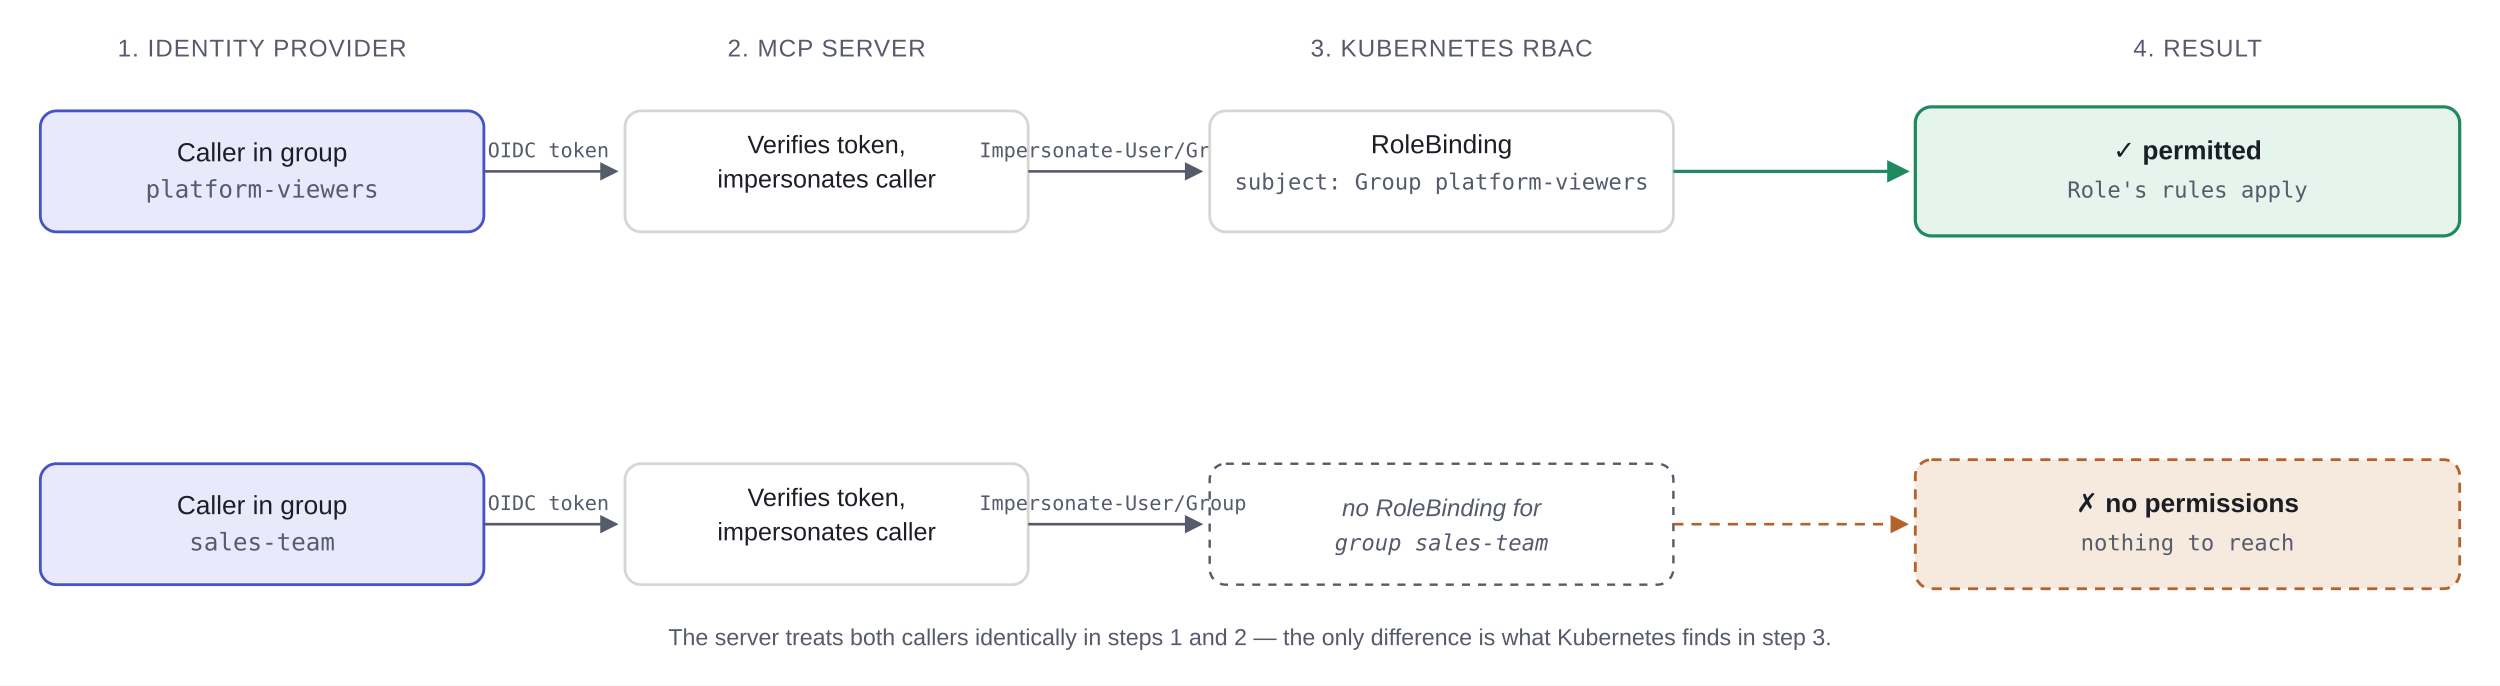
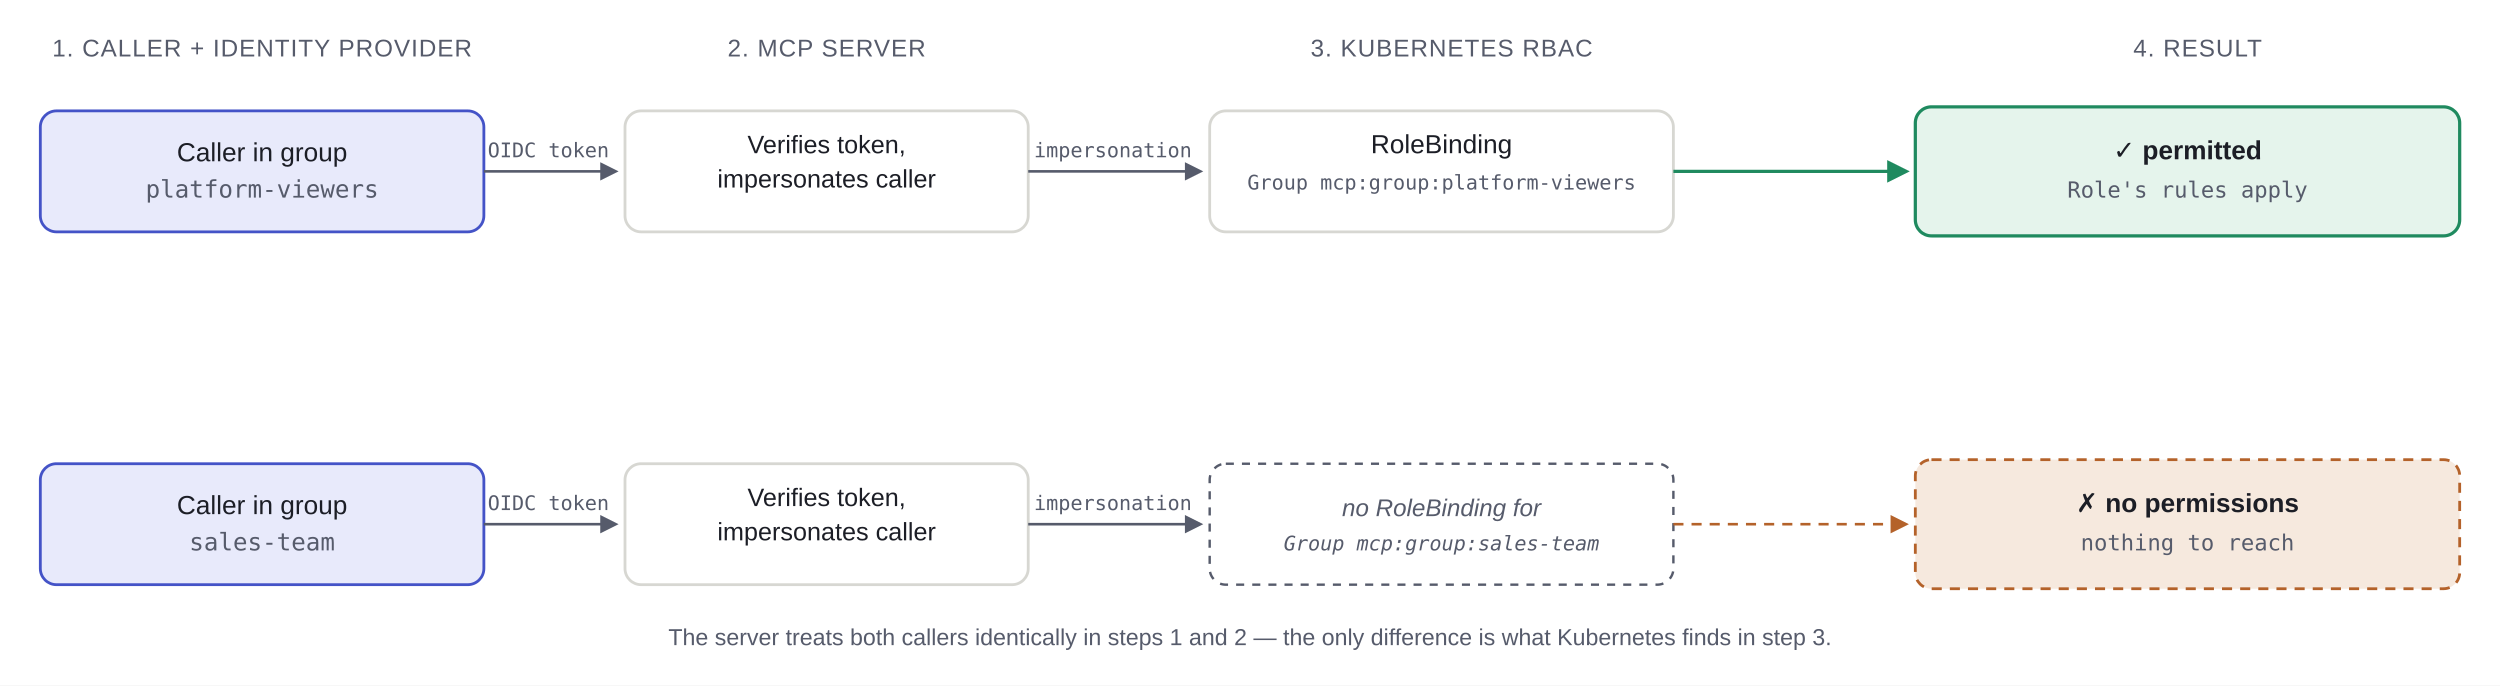
<svg xmlns="http://www.w3.org/2000/svg" viewBox="0 0 1240 340" role="img" aria-label="A caller authenticates to their identity provider. The MCP server verifies the caller's token, then impersonates that caller when calling the Kubernetes API. A caller whose group matches a RoleBinding reaches a Role and gets its permissions. A caller with no matching RBAC binding for either their username or their group reaches nothing and gets no permissions, even though the server treated both callers identically.">
  <rect width="1240" height="340" fill="#ffffff" />
  <defs>
    <marker id="arrow" viewBox="0 0 10 10" refX="8" refY="5" markerWidth="7" markerHeight="7" orient="auto-start-reverse">
      <path d="M0,0 L10,5 L0,10 z" fill="#565b6b" />
    </marker>
    <marker id="arrowGranted" viewBox="0 0 10 10" refX="8" refY="5" markerWidth="7" markerHeight="7" orient="auto-start-reverse">
      <path d="M0,0 L10,5 L0,10 z" fill="#1f8a5f" />
    </marker>
    <marker id="arrowDenied" viewBox="0 0 10 10" refX="8" refY="5" markerWidth="7" markerHeight="7" orient="auto-start-reverse">
      <path d="M0,0 L10,5 L0,10 z" fill="#b4622a" />
    </marker>
  </defs>
-   <text x="130" y="28" text-anchor="middle" font-family="IBM Plex Sans, Arial, sans-serif" font-size="12" letter-spacing="0.5" fill="#565b6b">1. IDENTITY PROVIDER</text>
+   <text x="130" y="28" text-anchor="middle" font-family="IBM Plex Sans, Arial, sans-serif" font-size="12" letter-spacing="0.5" fill="#565b6b">1. CALLER + IDENTITY PROVIDER</text>
  <text x="410" y="28" text-anchor="middle" font-family="IBM Plex Sans, Arial, sans-serif" font-size="12" letter-spacing="0.5" fill="#565b6b">2. MCP SERVER</text>
  <text x="720" y="28" text-anchor="middle" font-family="IBM Plex Sans, Arial, sans-serif" font-size="12" letter-spacing="0.5" fill="#565b6b">3. KUBERNETES RBAC</text>
  <text x="1090" y="28" text-anchor="middle" font-family="IBM Plex Sans, Arial, sans-serif" font-size="12" letter-spacing="0.5" fill="#565b6b">4. RESULT</text>
  <rect x="20" y="55" width="220" height="60" rx="8" fill="#e8eafb" stroke="#4453c7" stroke-width="1.4" />
  <text x="130" y="80" text-anchor="middle" font-family="IBM Plex Sans, Arial, sans-serif" font-size="13" fill="#1c1e26">Caller in group</text>
  <text x="130" y="98" text-anchor="middle" font-family="IBM Plex Mono, monospace" font-size="12" fill="#565b6b">platform-viewers</text>
  <line x1="240" y1="85" x2="305" y2="85" stroke="#565b6b" stroke-width="1.3" marker-end="url(#arrow)" />
  <text x="272" y="78" text-anchor="middle" font-family="IBM Plex Mono, monospace" font-size="10" fill="#565b6b">OIDC token</text>
  <rect x="310" y="55" width="200" height="60" rx="8" fill="#ffffff" stroke="#d7d7d2" stroke-width="1.4" />
  <text x="410" y="76" text-anchor="middle" font-family="IBM Plex Sans, Arial, sans-serif" font-size="12.5" fill="#1c1e26">Verifies token,</text>
  <text x="410" y="93" text-anchor="middle" font-family="IBM Plex Sans, Arial, sans-serif" font-size="12.5" fill="#1c1e26">impersonates caller</text>
  <line x1="510" y1="85" x2="595" y2="85" stroke="#565b6b" stroke-width="1.3" marker-end="url(#arrow)" />
-   <text x="552" y="78" text-anchor="middle" font-family="IBM Plex Mono, monospace" font-size="10" fill="#565b6b">Impersonate-User/Group</text>
+   <text x="552" y="78" text-anchor="middle" font-family="IBM Plex Mono, monospace" font-size="10" fill="#565b6b">impersonation</text>
  <rect x="600" y="55" width="230" height="60" rx="8" fill="#ffffff" stroke="#d7d7d2" stroke-width="1.4" />
  <text x="715" y="76" text-anchor="middle" font-family="IBM Plex Sans, Arial, sans-serif" font-size="13" fill="#1c1e26">RoleBinding</text>
-   <text x="715" y="94" text-anchor="middle" font-family="IBM Plex Mono, monospace" font-size="11" fill="#565b6b">subject: Group platform-viewers</text>
+   <text x="715" y="94" text-anchor="middle" font-family="IBM Plex Mono, monospace" font-size="10" fill="#565b6b">Group mcp:group:platform-viewers</text>
  <line x1="830" y1="85" x2="945" y2="85" stroke="#1f8a5f" stroke-width="1.6" marker-end="url(#arrowGranted)" />
  <rect x="950" y="53" width="270" height="64" rx="8" fill="#e5f4ec" stroke="#1f8a5f" stroke-width="1.6" />
  <text x="1085" y="79" text-anchor="middle" font-family="IBM Plex Sans, Arial, sans-serif" font-size="13" font-weight="600" fill="#1c1e26">✓ permitted</text>
  <text x="1085" y="98" text-anchor="middle" font-family="IBM Plex Mono, monospace" font-size="11" fill="#565b6b">Role's rules apply</text>
  <rect x="20" y="230" width="220" height="60" rx="8" fill="#e8eafb" stroke="#4453c7" stroke-width="1.4" />
  <text x="130" y="255" text-anchor="middle" font-family="IBM Plex Sans, Arial, sans-serif" font-size="13" fill="#1c1e26">Caller in group</text>
  <text x="130" y="273" text-anchor="middle" font-family="IBM Plex Mono, monospace" font-size="12" fill="#565b6b">sales-team</text>
  <line x1="240" y1="260" x2="305" y2="260" stroke="#565b6b" stroke-width="1.3" marker-end="url(#arrow)" />
  <text x="272" y="253" text-anchor="middle" font-family="IBM Plex Mono, monospace" font-size="10" fill="#565b6b">OIDC token</text>
  <rect x="310" y="230" width="200" height="60" rx="8" fill="#ffffff" stroke="#d7d7d2" stroke-width="1.4" />
  <text x="410" y="251" text-anchor="middle" font-family="IBM Plex Sans, Arial, sans-serif" font-size="12.5" fill="#1c1e26">Verifies token,</text>
  <text x="410" y="268" text-anchor="middle" font-family="IBM Plex Sans, Arial, sans-serif" font-size="12.5" fill="#1c1e26">impersonates caller</text>
  <line x1="510" y1="260" x2="595" y2="260" stroke="#565b6b" stroke-width="1.3" marker-end="url(#arrow)" />
-   <text x="552" y="253" text-anchor="middle" font-family="IBM Plex Mono, monospace" font-size="10" fill="#565b6b">Impersonate-User/Group</text>
+   <text x="552" y="253" text-anchor="middle" font-family="IBM Plex Mono, monospace" font-size="10" fill="#565b6b">impersonation</text>
  <rect x="600" y="230" width="230" height="60" rx="8" fill="none" stroke="#565b6b" stroke-width="1.2" stroke-dasharray="4 4" />
  <text x="715" y="256" text-anchor="middle" font-family="IBM Plex Sans, Arial, sans-serif" font-size="12" font-style="italic" fill="#565b6b">no RoleBinding for</text>
-   <text x="715" y="273" text-anchor="middle" font-family="IBM Plex Mono, monospace" font-size="11" font-style="italic" fill="#565b6b">group sales-team</text>
+   <text x="715" y="273" text-anchor="middle" font-family="IBM Plex Mono, monospace" font-size="10" font-style="italic" fill="#565b6b">Group mcp:group:sales-team</text>
  <line x1="830" y1="260" x2="945" y2="260" stroke="#b4622a" stroke-width="1.3" stroke-dasharray="5 4" marker-end="url(#arrowDenied)" />
  <rect x="950" y="228" width="270" height="64" rx="8" fill="#f6e9de" stroke="#b4622a" stroke-width="1.4" stroke-dasharray="5 4" />
  <text x="1085" y="254" text-anchor="middle" font-family="IBM Plex Sans, Arial, sans-serif" font-size="13" font-weight="600" fill="#1c1e26">✗ no permissions</text>
  <text x="1085" y="273" text-anchor="middle" font-family="IBM Plex Mono, monospace" font-size="11" fill="#565b6b">nothing to reach</text>
  <text x="620" y="320" text-anchor="middle" font-family="IBM Plex Sans, Arial, sans-serif" font-size="11.5" fill="#565b6b">The server treats both callers identically in steps 1 and 2 — the only difference is what Kubernetes finds in step 3.</text>
</svg>
